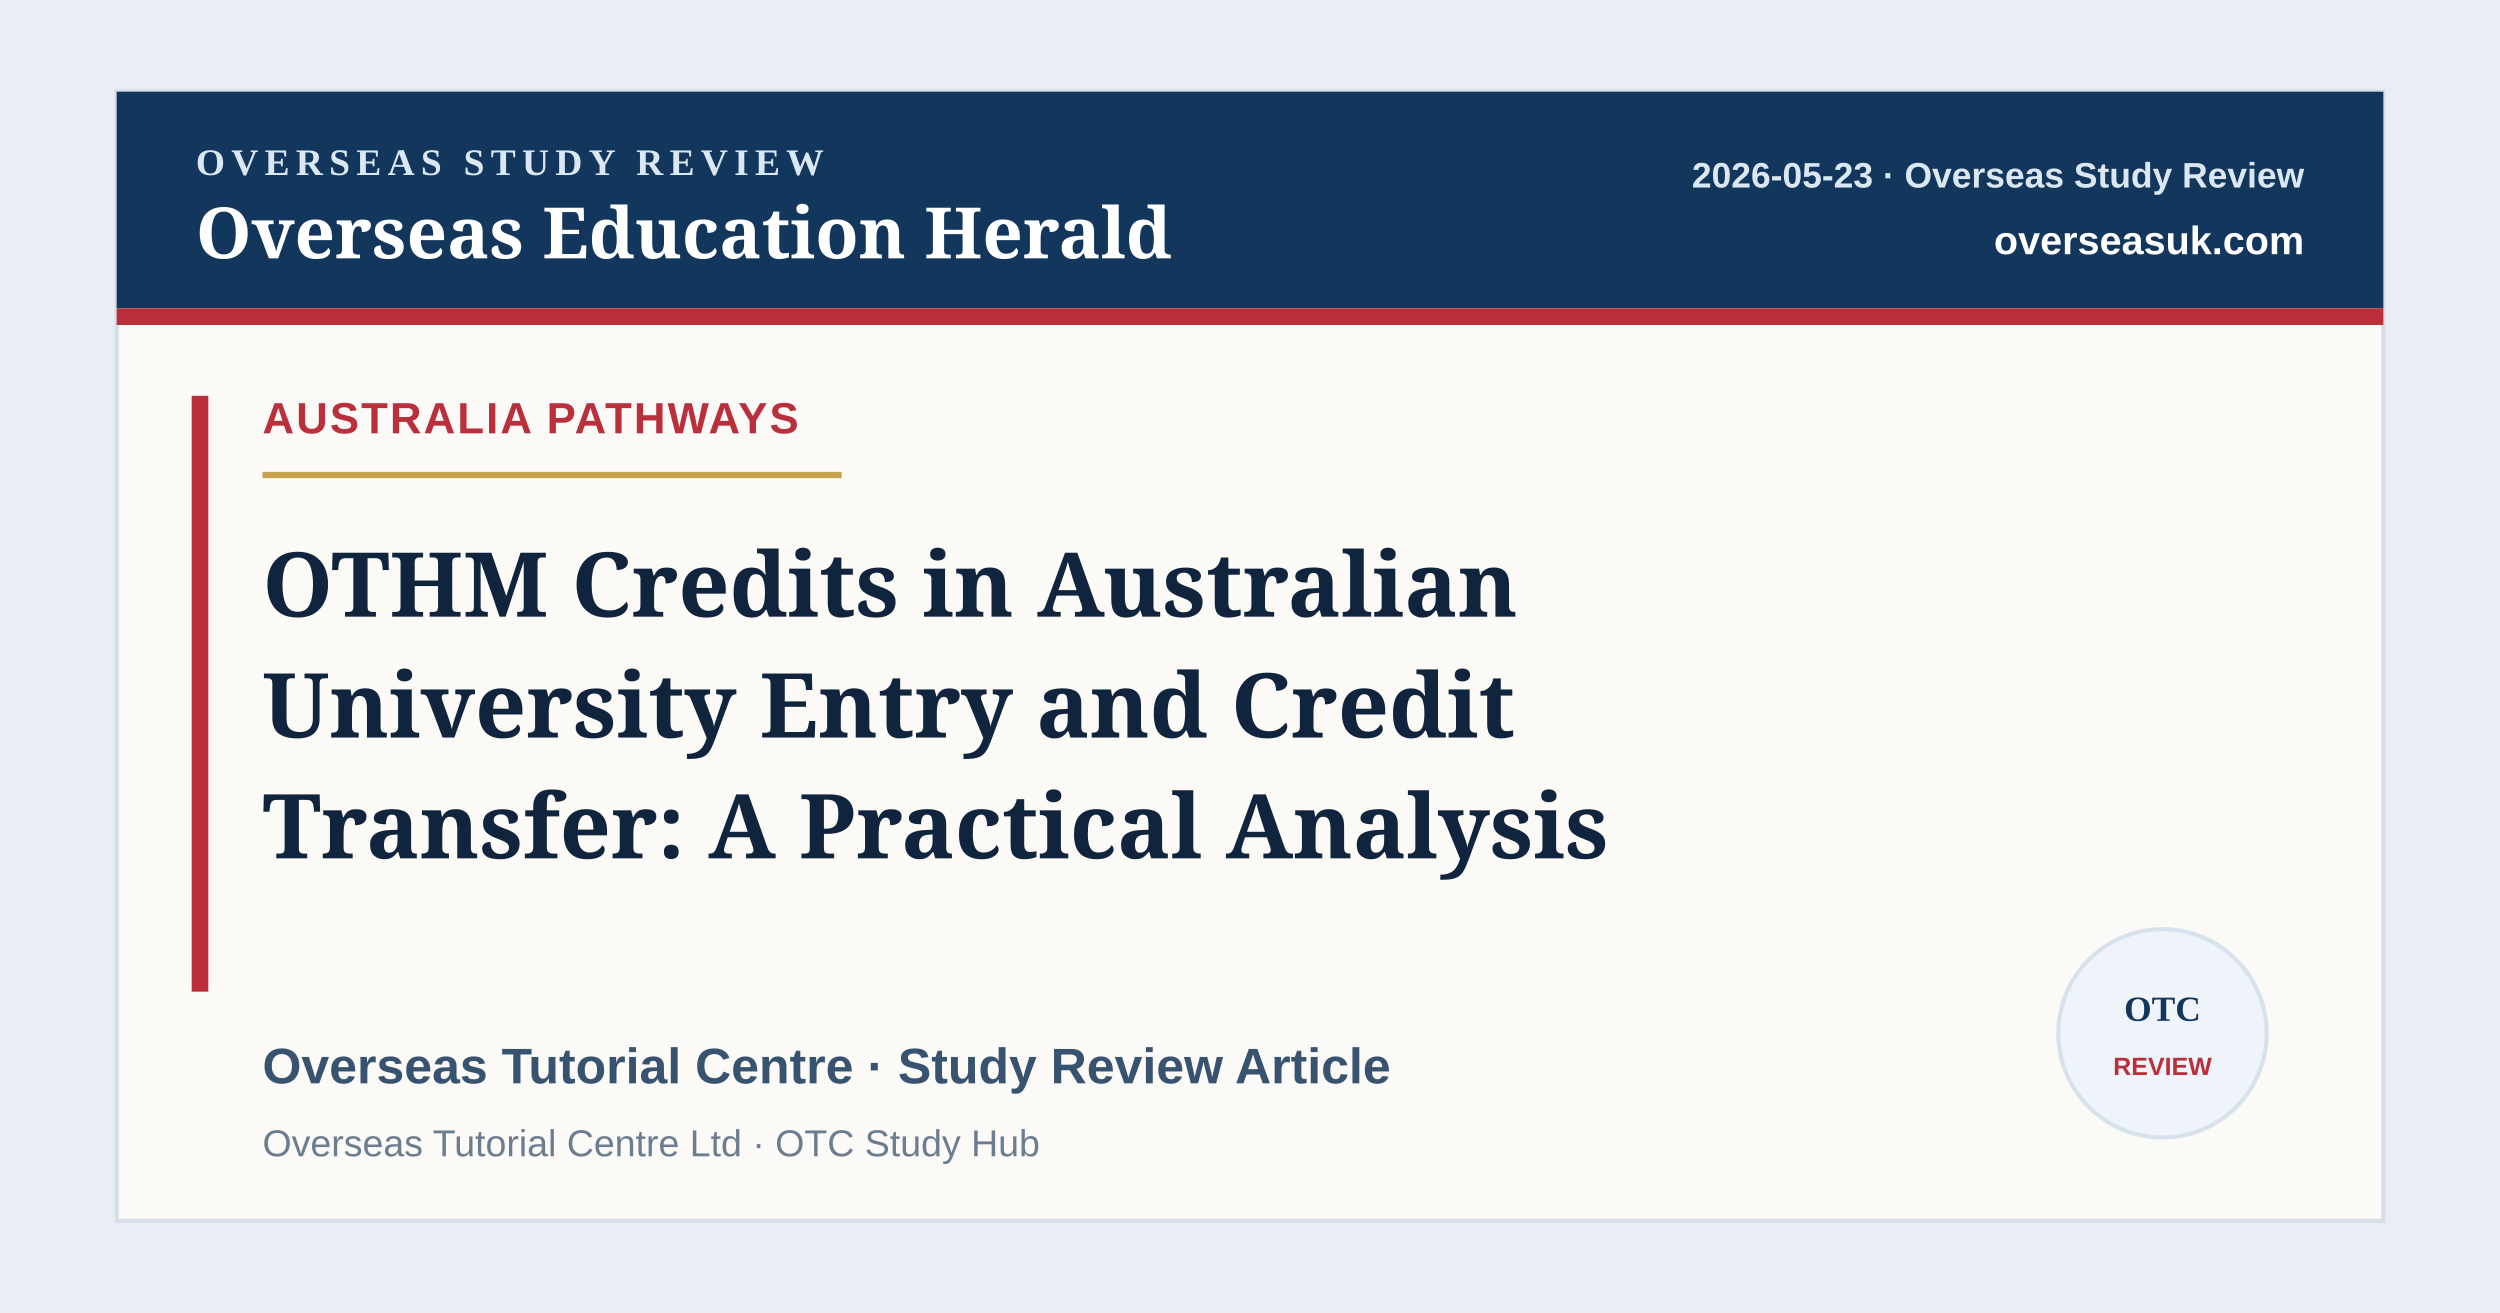
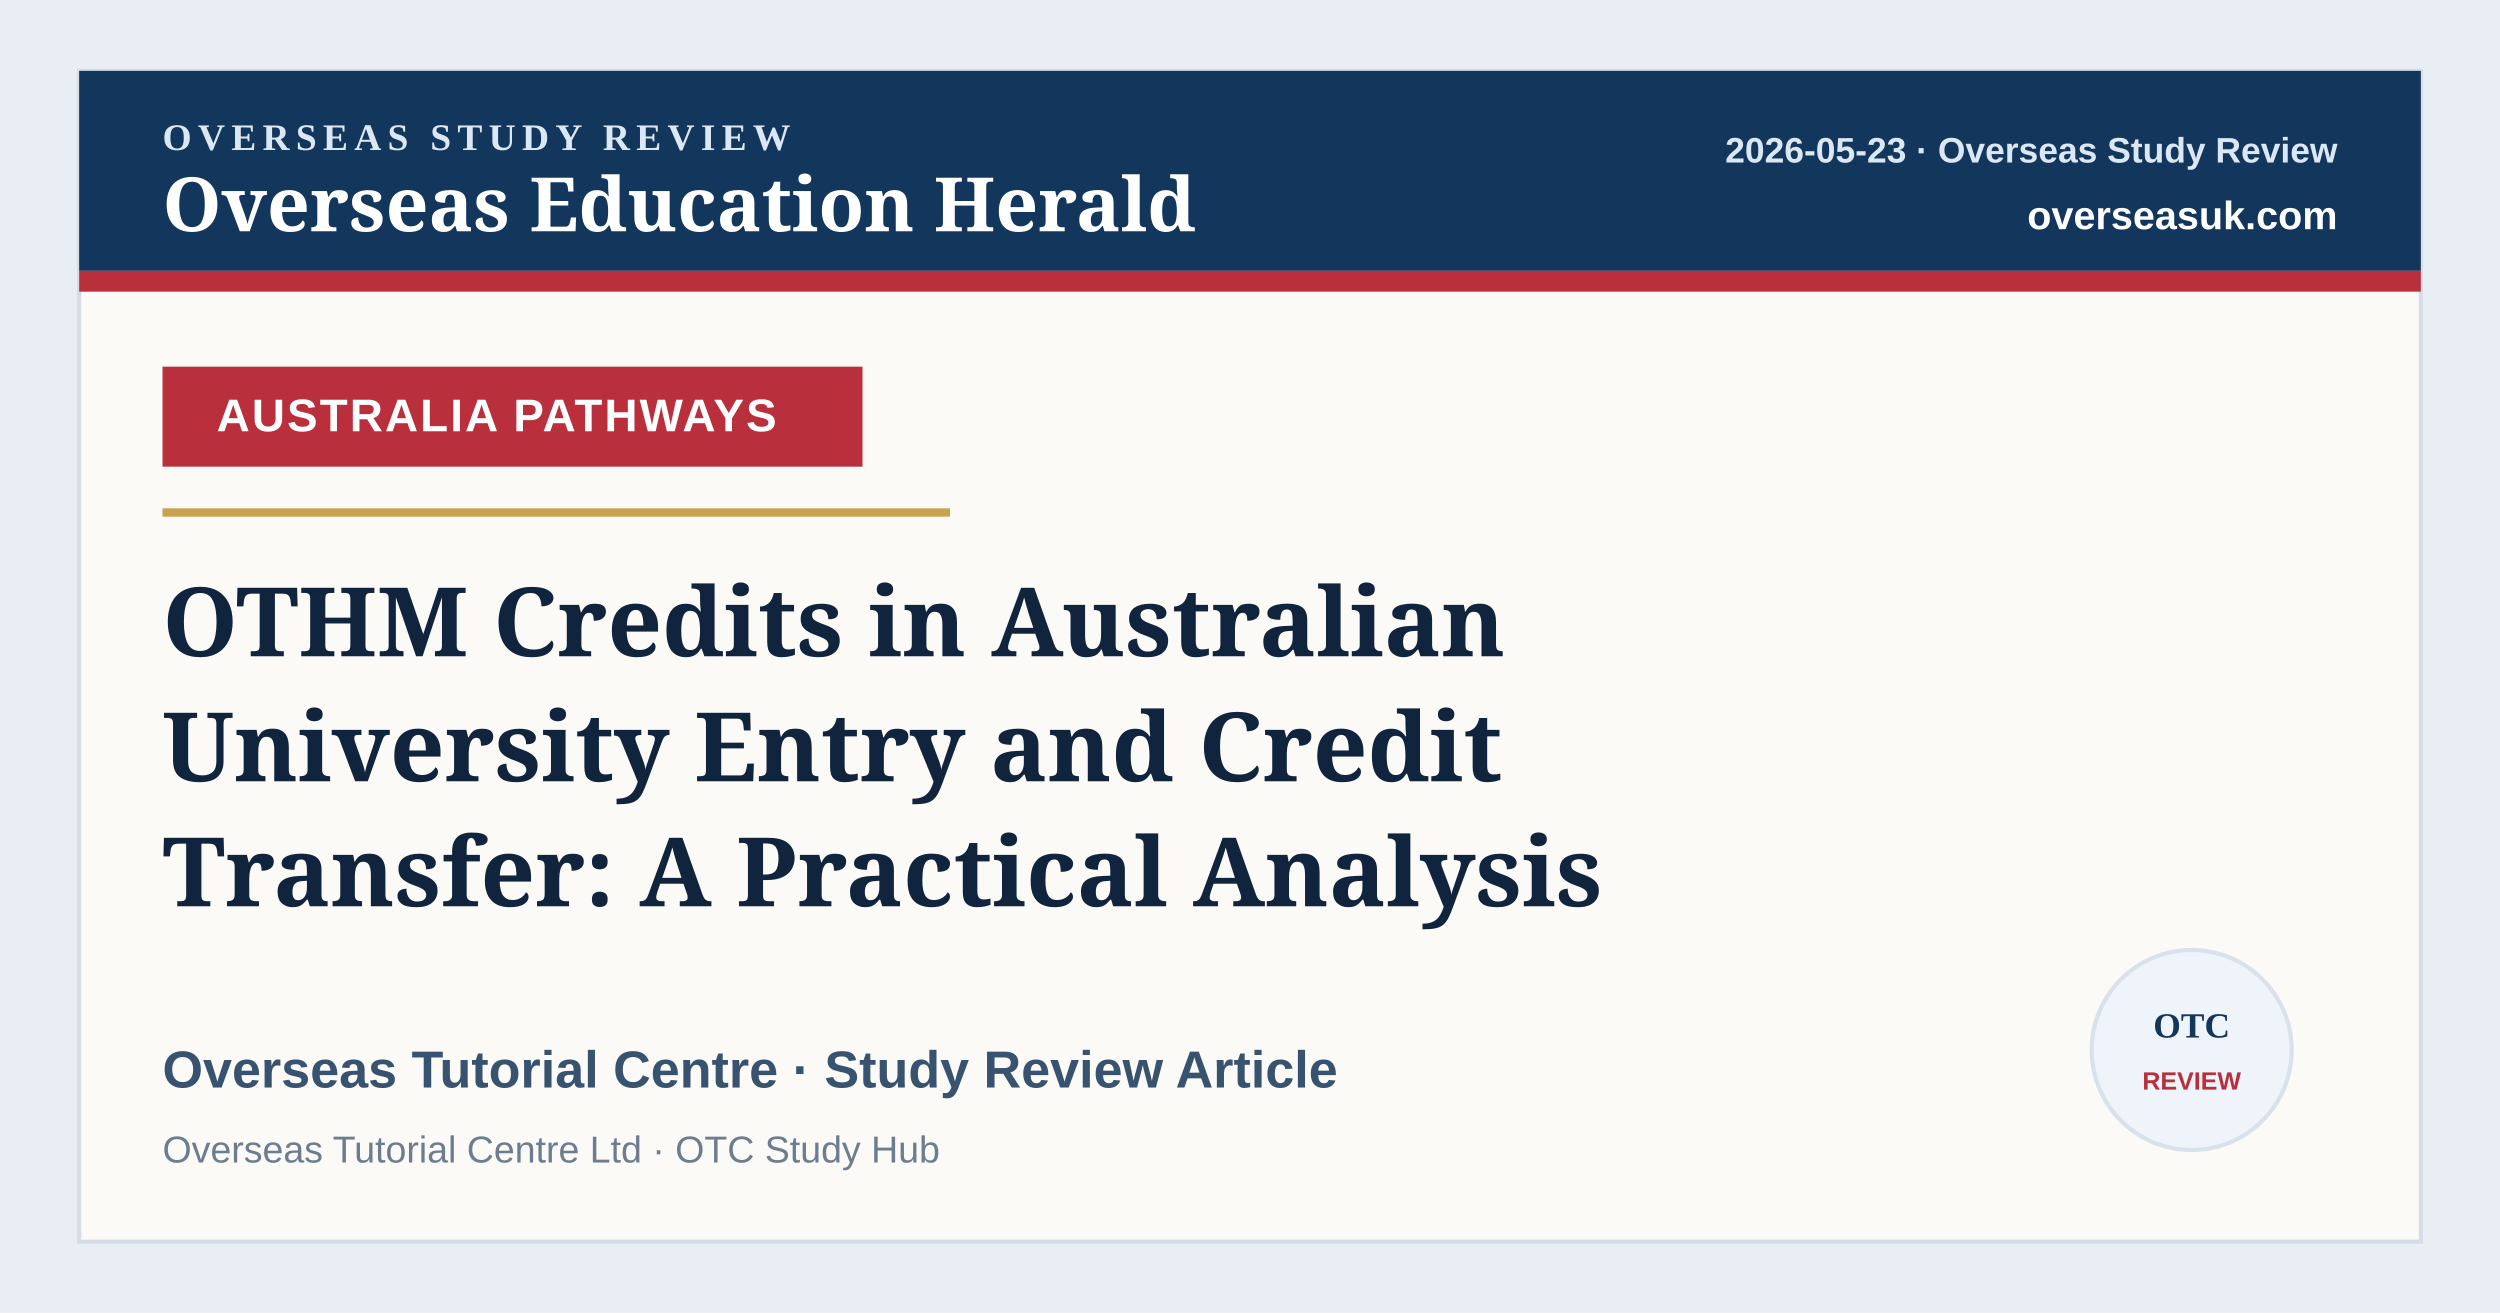
<svg xmlns="http://www.w3.org/2000/svg" width="1200" height="630" viewBox="0 0 1200 630">
  <rect width="1200" height="630" fill="#e9eef4" />
-   <rect x="56" y="44" width="1088" height="542" rx="0" fill="#fbfaf7" stroke="#d5dde7" stroke-width="2" />
-   <rect x="56" y="44" width="1088" height="104" fill="#12365c" />
-   <rect x="56" y="148" width="1088" height="8" fill="#b92f3b" />
-   <rect x="92" y="190" width="8" height="286" fill="#b92f3b" />
-   <text x="94" y="84" fill="#dbe7f3" font-family="Georgia, 'Times New Roman', serif" font-size="18" font-weight="700" letter-spacing="3">OVERSEAS STUDY REVIEW</text>
-   <text x="94" y="124" fill="#ffffff" font-family="'Noto Serif TC', 'Songti TC', Georgia, serif" font-size="34" font-weight="900">Overseas Education Herald</text>
-   <text x="1106" y="90" text-anchor="end" fill="#dbe7f3" font-family="'Noto Sans TC', Arial, sans-serif" font-size="17" font-weight="700">2026-05-23 · Overseas Study Review</text>
-   <text x="1106" y="122" text-anchor="end" fill="#ffffff" font-family="'Noto Sans TC', Arial, sans-serif" font-size="19" font-weight="800">overseasuk.com</text>
-   <text x="126" y="208" fill="#b92f3b" font-family="'Noto Sans TC', Arial, sans-serif" font-size="21" font-weight="900" letter-spacing="1">AUSTRALIA PATHWAYS</text>
-   <line x1="126" y1="228" x2="404" y2="228" stroke="#c9a24e" stroke-width="3" />
-   <text x="126" y="296" fill="#10243d" font-family="'Noto Serif TC', 'Songti TC', Georgia, serif" font-size="43" font-weight="900">OTHM Credits in Australian</text>
-   <text x="126" y="354" fill="#10243d" font-family="'Noto Serif TC', 'Songti TC', Georgia, serif" font-size="43" font-weight="900">University Entry and Credit</text>
-   <text x="126" y="412" fill="#10243d" font-family="'Noto Serif TC', 'Songti TC', Georgia, serif" font-size="43" font-weight="900">Transfer: A Practical Analysis</text>
-   <text x="126" y="520" fill="#38536f" font-family="'Noto Sans TC', Arial, sans-serif" font-size="24" font-weight="800">Overseas Tutorial Centre · Study Review Article</text>
-   <text x="126" y="555" fill="#6c7d90" font-family="'Noto Sans TC', Arial, sans-serif" font-size="18">Overseas Tutorial Centre Ltd · OTC Study Hub</text>
-   <circle cx="1038" cy="496" r="50" fill="#eef4f9" stroke="#d7e2ec" stroke-width="2" />
-   <text x="1038" y="490" text-anchor="middle" fill="#12365c" font-family="Georgia, 'Times New Roman', serif" font-size="17" font-weight="800">OTC</text>
-   <text x="1038" y="516" text-anchor="middle" fill="#b92f3b" font-family="'Noto Sans TC', Arial, sans-serif" font-size="12" font-weight="900">REVIEW</text>
+   <rect x="38" y="34" width="1124" height="562" fill="#fbfaf7" stroke="#d5dde7" stroke-width="2" />
+   <rect x="38" y="34" width="1124" height="96" fill="#12365c" />
+   <rect x="38" y="130" width="1124" height="10" fill="#b92f3b" />
+   <text x="78" y="72" fill="#dbe7f3" font-family="Georgia, 'Times New Roman', serif" font-size="18" font-weight="700" letter-spacing="3">OVERSEAS STUDY REVIEW</text>
+   <text x="78" y="111" fill="#ffffff" font-family="'Noto Serif TC', 'Songti TC', Georgia, serif" font-size="36" font-weight="900">Overseas Education Herald</text>
+   <text x="1122" y="78" text-anchor="end" fill="#dbe7f3" font-family="'Noto Sans TC', Arial, sans-serif" font-size="17" font-weight="700">2026-05-23 · Overseas Study Review</text>
+   <text x="1122" y="110" text-anchor="end" fill="#ffffff" font-family="'Noto Sans TC', Arial, sans-serif" font-size="19" font-weight="800">overseasuk.com</text>
+   <rect x="78" y="176" width="336" height="48" fill="#b92f3b" />
+   <text x="104" y="207" fill="#ffffff" font-family="'Noto Sans TC', Arial, sans-serif" font-size="22" font-weight="900" letter-spacing="1">AUSTRALIA PATHWAYS</text>
+   <line x1="78" y1="246" x2="456" y2="246" stroke="#c9a24e" stroke-width="4" />
+   <text x="78" y="315" fill="#10243d" font-family="'Noto Serif TC', 'Songti TC', Georgia, serif" font-size="46" font-weight="900">OTHM Credits in Australian</text>
+   <text x="78" y="375" fill="#10243d" font-family="'Noto Serif TC', 'Songti TC', Georgia, serif" font-size="46" font-weight="900">University Entry and Credit</text>
+   <text x="78" y="435" fill="#10243d" font-family="'Noto Serif TC', 'Songti TC', Georgia, serif" font-size="46" font-weight="900">Transfer: A Practical Analysis</text>
+   <text x="78" y="522" fill="#38536f" font-family="'Noto Sans TC', Arial, sans-serif" font-size="25" font-weight="900">Overseas Tutorial Centre · Study Review Article</text>
+   <text x="78" y="558" fill="#6c7d90" font-family="'Noto Sans TC', Arial, sans-serif" font-size="18">Overseas Tutorial Centre Ltd · OTC Study Hub</text>
+   <circle cx="1052" cy="504" r="48" fill="#eef4f9" stroke="#d7e2ec" stroke-width="2" />
+   <text x="1052" y="498" text-anchor="middle" fill="#12365c" font-family="Georgia, 'Times New Roman', serif" font-size="17" font-weight="800">OTC</text>
+   <text x="1052" y="523" text-anchor="middle" fill="#b92f3b" font-family="'Noto Sans TC', Arial, sans-serif" font-size="12" font-weight="900">REVIEW</text>
</svg>
